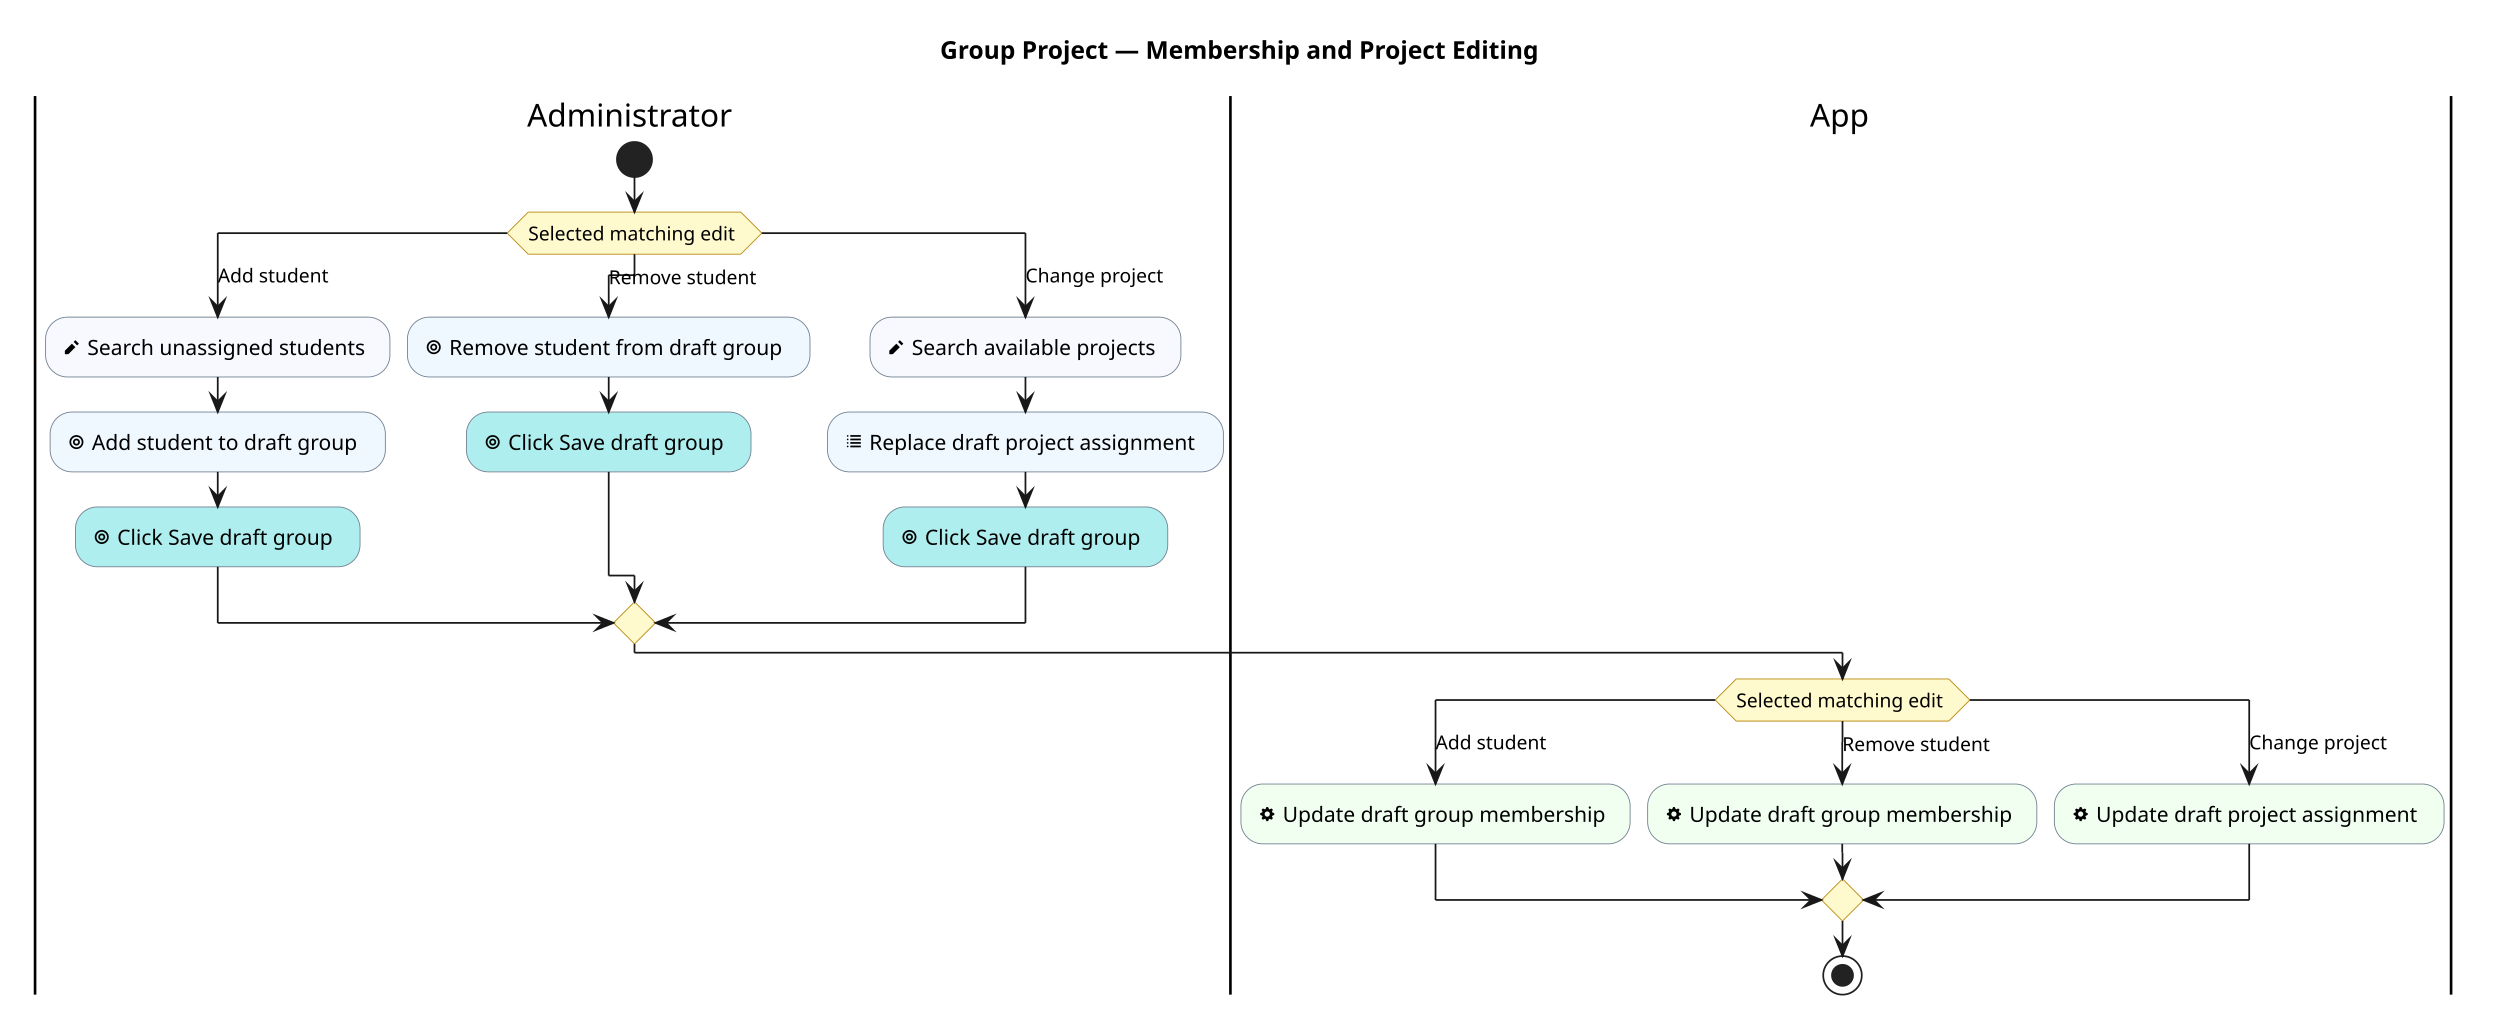
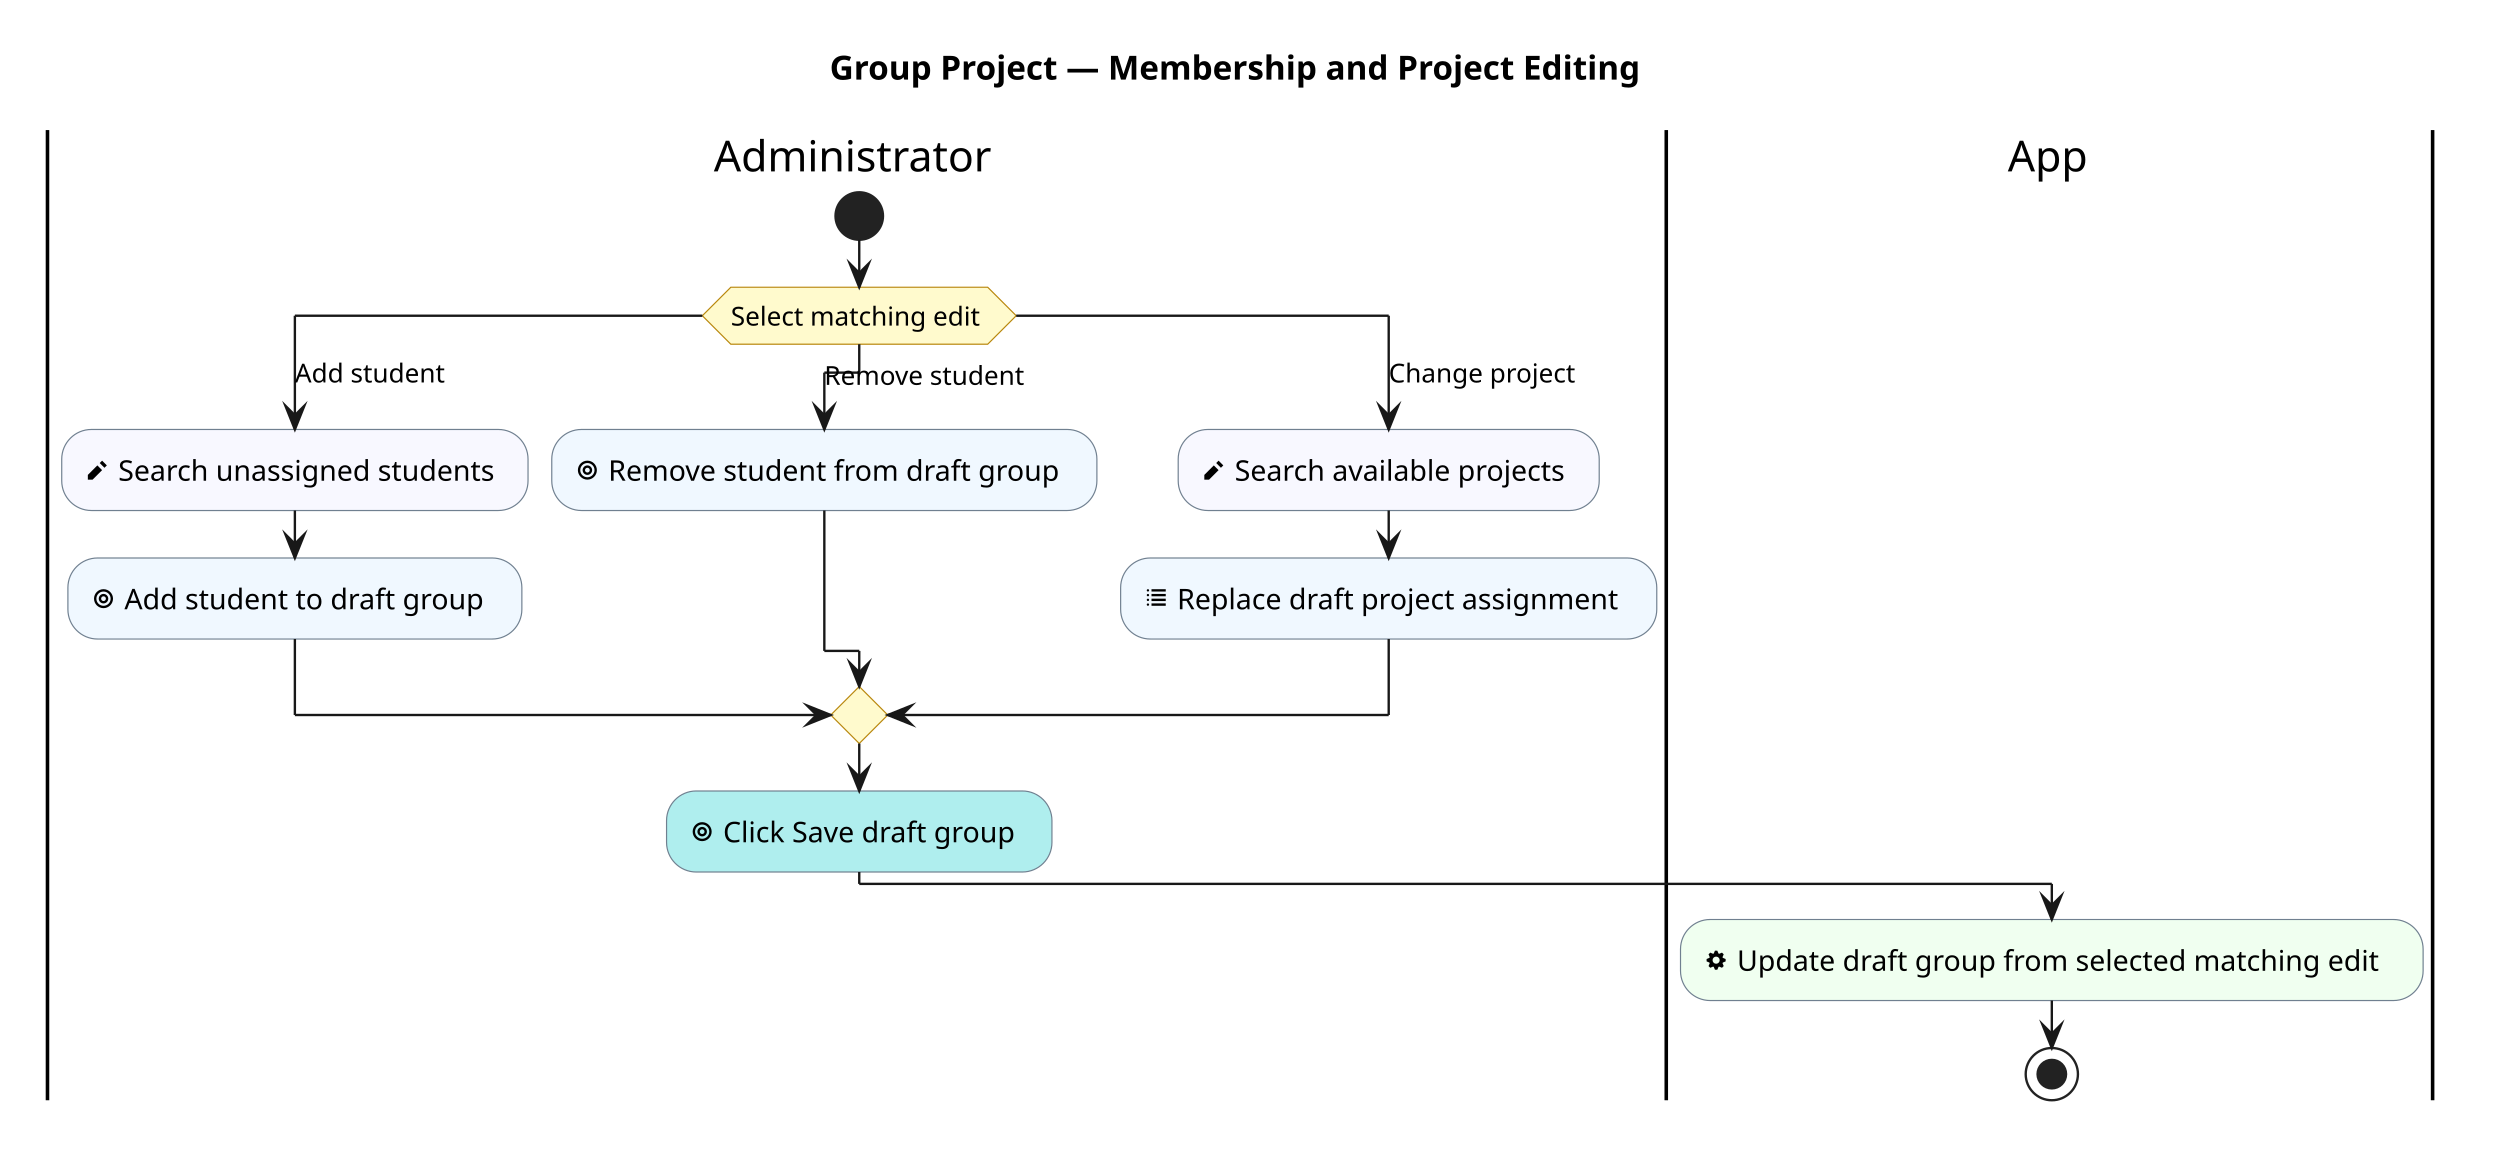
- <svg xmlns="http://www.w3.org/2000/svg" contentStyleType="text/css" data-diagram-type="ACTIVITY" height="588px" preserveAspectRatio="none" style="width:1426px;height:588px;background:#FFFFFF;" version="1.1" viewBox="0 0 1426 588" width="1426px" zoomAndPan="magnify">
+ <svg xmlns="http://www.w3.org/2000/svg" contentStyleType="text/css" data-diagram-type="ACTIVITY" height="484px" preserveAspectRatio="none" style="width:1053px;height:484px;background:#FFFFFF;" version="1.1" viewBox="0 0 1053 484" width="1053px" zoomAndPan="magnify">
  <defs />
  <g>
    <g class="title" data-source-line="2">
-       <text fill="#000000" font-family="sans-serif" font-size="14" font-weight="700" lengthAdjust="spacing" textLength="352.529" x="536.207" y="33.535">Group Project — Membership and Project Editing</text>
+       <text fill="#000000" font-family="sans-serif" font-size="14" font-weight="700" lengthAdjust="spacing" textLength="352.529" x="349.468" y="33.535">Group Project — Membership and Project Editing</text>
    </g>
-     <rect fill="none" height="21.199" style="stroke:none;stroke-width:1;" width="1379.943" x="20" y="54.785" />
+     <rect fill="none" height="21.199" style="stroke:none;stroke-width:1;" width="1006.465" x="20" y="54.785" />
    <ellipse cx="361.916" cy="90.984" fill="#222222" rx="10" ry="10" style="stroke:#222222;stroke-width:1;" />
-     <polygon fill="#FFFACD" points="301.29,120.984,422.542,120.984,434.542,132.984,422.542,144.984,301.29,144.984,289.29,132.984,301.29,120.984" style="stroke:#B8860B;stroke-width:0.5;stroke-linejoin:miter;stroke-miterlimit:10;" />
-     <text fill="#000000" font-family="sans-serif" font-size="11" lengthAdjust="spacing" textLength="121.252" x="301.29" y="137.142">Selected matching edit</text>
+     <polygon fill="#FFFACD" points="307.816,120.984,416.016,120.984,428.016,132.984,416.016,144.984,307.816,144.984,295.816,132.984,307.816,120.984" style="stroke:#B8860B;stroke-width:0.5;stroke-linejoin:miter;stroke-miterlimit:10;" />
+     <text fill="#000000" font-family="sans-serif" font-size="11" lengthAdjust="spacing" textLength="108.201" x="307.816" y="137.142">Select matching edit</text>
    <rect fill="#F8F8FF" height="34.133" rx="12.5" ry="12.5" style="stroke:#708090;stroke-width:0.5;" width="196.406" x="26" y="180.894" />
    <path d="M43,194.027 L42,195.027 L44,197.027 L45,196.027 L43,194.027 M41,196.027 L37,200.027 L37,202.027 L39,202.027 L43,198.027 L41,196.027" fill="#000000" />
    <text fill="#000000" font-family="sans-serif" font-size="12" lengthAdjust="spacing" textLength="162.609" x="49.797" y="202.496">Search unassigned students</text>
    <rect fill="#F0F8FF" height="34.133" rx="12.5" ry="12.5" style="stroke:#708090;stroke-width:0.5;" width="191.209" x="28.599" y="235.027" />
    <path d="M43.599,248.16 C41.399,248.16 39.599,249.96 39.599,252.16 C39.599,254.36 41.399,256.16 43.599,256.16 C45.799,256.16 47.599,254.36 47.599,252.16 C47.599,249.96 45.799,248.16 43.599,248.16 M43.599,249.16 C45.259,249.16 46.599,250.5 46.599,252.16 C46.599,253.82 45.259,255.16 43.599,255.16 C41.939,255.16 40.599,253.82 40.599,252.16 C40.599,250.5 41.939,249.16 43.599,249.16 M43.599,250.16 C42.499,250.16 41.599,251.06 41.599,252.16 C41.599,253.26 42.499,254.16 43.599,254.16 C44.699,254.16 45.599,253.26 45.599,252.16 C45.599,251.06 44.699,250.16 43.599,250.16 M43.599,251.16 C44.159,251.16 44.599,251.6 44.599,252.16 C44.599,252.72 44.159,253.16 43.599,253.16 C43.039,253.16 42.599,252.72 42.599,252.16 C42.599,251.6 43.039,251.16 43.599,251.16" fill="#000000" />
    <text fill="#000000" font-family="sans-serif" font-size="12" lengthAdjust="spacing" textLength="157.412" x="52.395" y="256.629">Add student to draft group</text>
-     <rect fill="#AFEEEE" height="34.133" rx="12.5" ry="12.5" style="stroke:#708090;stroke-width:0.5;" width="162.328" x="43.039" y="289.16" />
-     <path d="M58.039,302.293 C55.839,302.293 54.039,304.093 54.039,306.293 C54.039,308.493 55.839,310.293 58.039,310.293 C60.239,310.293 62.039,308.493 62.039,306.293 C62.039,304.093 60.239,302.293 58.039,302.293 M58.039,303.293 C59.699,303.293 61.039,304.633 61.039,306.293 C61.039,307.953 59.699,309.293 58.039,309.293 C56.379,309.293 55.039,307.953 55.039,306.293 C55.039,304.633 56.379,303.293 58.039,303.293 M58.039,304.293 C56.939,304.293 56.039,305.193 56.039,306.293 C56.039,307.393 56.939,308.293 58.039,308.293 C59.139,308.293 60.039,307.393 60.039,306.293 C60.039,305.193 59.139,304.293 58.039,304.293 M58.039,305.293 C58.599,305.293 59.039,305.733 59.039,306.293 C59.039,306.853 58.599,307.293 58.039,307.293 C57.479,307.293 57.039,306.853 57.039,306.293 C57.039,305.733 57.479,305.293 58.039,305.293" fill="#000000" />
-     <text fill="#000000" font-family="sans-serif" font-size="12" lengthAdjust="spacing" textLength="128.531" x="66.836" y="310.762">Click Save draft group</text>
    <rect fill="#F0F8FF" height="34.133" rx="12.5" ry="12.5" style="stroke:#708090;stroke-width:0.5;" width="229.606" x="232.406" y="180.894" />
    <path d="M247.406,194.027 C245.206,194.027 243.406,195.827 243.406,198.027 C243.406,200.227 245.206,202.027 247.406,202.027 C249.606,202.027 251.406,200.227 251.406,198.027 C251.406,195.827 249.606,194.027 247.406,194.027 M247.406,195.027 C249.066,195.027 250.406,196.367 250.406,198.027 C250.406,199.687 249.066,201.027 247.406,201.027 C245.746,201.027 244.406,199.687 244.406,198.027 C244.406,196.367 245.746,195.027 247.406,195.027 M247.406,196.027 C246.306,196.027 245.406,196.927 245.406,198.027 C245.406,199.127 246.306,200.027 247.406,200.027 C248.506,200.027 249.406,199.127 249.406,198.027 C249.406,196.927 248.506,196.027 247.406,196.027 M247.406,197.027 C247.966,197.027 248.406,197.467 248.406,198.027 C248.406,198.587 247.966,199.027 247.406,199.027 C246.846,199.027 246.406,198.587 246.406,198.027 C246.406,197.467 246.846,197.027 247.406,197.027" fill="#000000" />
    <text fill="#000000" font-family="sans-serif" font-size="12" lengthAdjust="spacing" textLength="195.809" x="256.203" y="202.496">Remove student from draft group</text>
-     <rect fill="#AFEEEE" height="34.133" rx="12.5" ry="12.5" style="stroke:#708090;stroke-width:0.5;" width="162.328" x="266.045" y="235.027" />
-     <path d="M281.045,248.16 C278.845,248.16 277.045,249.96 277.045,252.16 C277.045,254.36 278.845,256.16 281.045,256.16 C283.245,256.16 285.045,254.36 285.045,252.16 C285.045,249.96 283.245,248.16 281.045,248.16 M281.045,249.16 C282.705,249.16 284.045,250.5 284.045,252.16 C284.045,253.82 282.705,255.16 281.045,255.16 C279.385,255.16 278.045,253.82 278.045,252.16 C278.045,250.5 279.385,249.16 281.045,249.16 M281.045,250.16 C279.945,250.16 279.045,251.06 279.045,252.16 C279.045,253.26 279.945,254.16 281.045,254.16 C282.145,254.16 283.045,253.26 283.045,252.16 C283.045,251.06 282.145,250.16 281.045,250.16 M281.045,251.16 C281.605,251.16 282.045,251.6 282.045,252.16 C282.045,252.72 281.605,253.16 281.045,253.16 C280.485,253.16 280.045,252.72 280.045,252.16 C280.045,251.6 280.485,251.16 281.045,251.16" fill="#000000" />
-     <text fill="#000000" font-family="sans-serif" font-size="12" lengthAdjust="spacing" textLength="128.531" x="289.842" y="256.629">Click Save draft group</text>
    <rect fill="#F8F8FF" height="34.133" rx="12.5" ry="12.5" style="stroke:#708090;stroke-width:0.5;" width="177.328" x="496.258" y="180.894" />
    <path d="M513.258,194.027 L512.258,195.027 L514.258,197.027 L515.258,196.027 L513.258,194.027 M511.258,196.027 L507.258,200.027 L507.258,202.027 L509.258,202.027 L513.258,198.027 L511.258,196.027" fill="#000000" />
    <text fill="#000000" font-family="sans-serif" font-size="12" lengthAdjust="spacing" textLength="143.531" x="520.055" y="202.496">Search available projects</text>
    <rect fill="#F0F8FF" height="34.133" rx="12.5" ry="12.5" style="stroke:#708090;stroke-width:0.5;" width="225.82" x="472.012" y="235.027" />
    <path d="M483.512,248.16 C483.232,248.16 483.012,248.38 483.012,248.66 C483.012,248.94 483.232,249.16 483.512,249.16 C483.792,249.16 484.012,248.94 484.012,248.66 C484.012,248.38 483.792,248.16 483.512,248.16 M485.012,248.16 L485.012,249.16 L491.012,249.16 L491.012,248.16 L485.012,248.16 M483.512,250.16 C483.232,250.16 483.012,250.38 483.012,250.66 C483.012,250.94 483.232,251.16 483.512,251.16 C483.792,251.16 484.012,250.94 484.012,250.66 C484.012,250.38 483.792,250.16 483.512,250.16 M485.012,250.16 L485.012,251.16 L491.012,251.16 L491.012,250.16 L485.012,250.16 M483.512,252.16 C483.232,252.16 483.012,252.38 483.012,252.66 C483.012,252.94 483.232,253.16 483.512,253.16 C483.792,253.16 484.012,252.94 484.012,252.66 C484.012,252.38 483.792,252.16 483.512,252.16 M485.012,252.16 L485.012,253.16 L491.012,253.16 L491.012,252.16 L485.012,252.16 M483.512,254.16 C483.232,254.16 483.012,254.38 483.012,254.66 C483.012,254.94 483.232,255.16 483.512,255.16 C483.792,255.16 484.012,254.94 484.012,254.66 C484.012,254.38 483.792,254.16 483.512,254.16 M485.012,254.16 L485.012,255.16 L491.012,255.16 L491.012,254.16 L485.012,254.16" fill="#000000" />
    <text fill="#000000" font-family="sans-serif" font-size="12" lengthAdjust="spacing" textLength="192.023" x="495.809" y="256.629">Replace draft project assignment</text>
-     <rect fill="#AFEEEE" height="34.133" rx="12.5" ry="12.5" style="stroke:#708090;stroke-width:0.5;" width="162.328" x="503.758" y="289.16" />
-     <path d="M518.758,302.293 C516.558,302.293 514.758,304.093 514.758,306.293 C514.758,308.493 516.558,310.293 518.758,310.293 C520.958,310.293 522.758,308.493 522.758,306.293 C522.758,304.093 520.958,302.293 518.758,302.293 M518.758,303.293 C520.418,303.293 521.758,304.633 521.758,306.293 C521.758,307.953 520.418,309.293 518.758,309.293 C517.098,309.293 515.758,307.953 515.758,306.293 C515.758,304.633 517.098,303.293 518.758,303.293 M518.758,304.293 C517.658,304.293 516.758,305.193 516.758,306.293 C516.758,307.393 517.658,308.293 518.758,308.293 C519.858,308.293 520.758,307.393 520.758,306.293 C520.758,305.193 519.858,304.293 518.758,304.293 M518.758,305.293 C519.318,305.293 519.758,305.733 519.758,306.293 C519.758,306.853 519.318,307.293 518.758,307.293 C518.198,307.293 517.758,306.853 517.758,306.293 C517.758,305.733 518.198,305.293 518.758,305.293" fill="#000000" />
-     <text fill="#000000" font-family="sans-serif" font-size="12" lengthAdjust="spacing" textLength="128.531" x="527.555" y="310.762">Click Save draft group</text>
-     <polygon fill="#FFFACD" points="361.916,343.293,361.916,343.293,373.916,355.293,361.916,367.293,361.916,367.293,349.916,355.293,361.916,343.293" style="stroke:#B8860B;stroke-width:0.5;stroke-linejoin:miter;stroke-miterlimit:10;" />
-     <line style="stroke:#000000;stroke-width:1.5;" x1="20" x2="20" y1="54.785" y2="567.336" />
-     <polygon fill="#FFFACD" points="990.338,387.293,1111.59,387.293,1123.59,399.293,1111.59,411.293,990.338,411.293,978.338,399.293,990.338,387.293" style="stroke:#B8860B;stroke-width:0.5;stroke-linejoin:miter;stroke-miterlimit:10;" />
-     <text fill="#000000" font-family="sans-serif" font-size="11" lengthAdjust="spacing" textLength="121.252" x="990.338" y="403.45">Selected matching edit</text>
-     <rect fill="#F0FFF0" height="34.133" rx="12.5" ry="12.5" style="stroke:#708090;stroke-width:0.5;" width="221.988" x="707.832" y="447.203" />
-     <path d="M722.332,460.336 L721.832,461.526 C721.732,461.556 721.642,461.606 721.552,461.656 L720.362,461.156 L719.642,461.876 L720.142,463.066 C720.092,463.166 720.052,463.246 720.012,463.346 L718.822,463.846 L718.822,464.846 L720.012,465.346 C720.052,465.446 720.092,465.526 720.142,465.626 L719.642,466.816 L720.362,467.536 L721.552,467.036 C721.642,467.076 721.732,467.126 721.832,467.166 L722.332,468.356 L723.332,468.356 L723.832,467.166 C723.922,467.126 724.022,467.086 724.112,467.036 L725.302,467.536 L726.022,466.816 L725.522,465.626 C725.562,465.536 725.612,465.436 725.652,465.346 L726.842,464.846 L726.842,463.846 L725.652,463.346 C725.622,463.256 725.572,463.156 725.522,463.066 L726.022,461.876 L725.302,461.156 L724.112,461.656 C724.022,461.616 723.922,461.566 723.832,461.526 L723.332,460.336 L722.332,460.336 M722.832,462.836 C723.662,462.836 724.332,463.506 724.332,464.336 C724.332,465.166 723.662,465.836 722.832,465.836 C722.002,465.836 721.332,465.166 721.332,464.336 C721.332,463.506 722.002,462.836 722.832,462.836" fill="#000000" />
-     <text fill="#000000" font-family="sans-serif" font-size="12" lengthAdjust="spacing" textLength="188.191" x="731.629" y="468.805">Update draft group membership</text>
-     <rect fill="#F0FFF0" height="34.133" rx="12.5" ry="12.5" style="stroke:#708090;stroke-width:0.5;" width="221.988" x="939.82" y="447.203" />
-     <path d="M954.32,460.336 L953.82,461.526 C953.72,461.556 953.63,461.606 953.54,461.656 L952.35,461.156 L951.63,461.876 L952.13,463.066 C952.08,463.166 952.04,463.246 952,463.346 L950.81,463.846 L950.81,464.846 L952,465.346 C952.04,465.446 952.08,465.526 952.13,465.626 L951.63,466.816 L952.35,467.536 L953.54,467.036 C953.63,467.076 953.72,467.126 953.82,467.166 L954.32,468.356 L955.32,468.356 L955.82,467.166 C955.91,467.126 956.01,467.086 956.1,467.036 L957.29,467.536 L958.01,466.816 L957.51,465.626 C957.55,465.536 957.6,465.436 957.64,465.346 L958.83,464.846 L958.83,463.846 L957.64,463.346 C957.61,463.256 957.56,463.156 957.51,463.066 L958.01,461.876 L957.29,461.156 L956.1,461.656 C956.01,461.616 955.91,461.566 955.82,461.526 L955.32,460.336 L954.32,460.336 M954.82,462.836 C955.65,462.836 956.32,463.506 956.32,464.336 C956.32,465.166 955.65,465.836 954.82,465.836 C953.99,465.836 953.32,465.166 953.32,464.336 C953.32,463.506 953.99,462.836 954.82,462.836" fill="#000000" />
-     <text fill="#000000" font-family="sans-serif" font-size="12" lengthAdjust="spacing" textLength="188.191" x="963.617" y="468.805">Update draft group membership</text>
-     <rect fill="#F0FFF0" height="34.133" rx="12.5" ry="12.5" style="stroke:#708090;stroke-width:0.5;" width="222.287" x="1171.809" y="447.203" />
-     <path d="M1186.309,460.336 L1185.809,461.526 C1185.709,461.556 1185.619,461.606 1185.529,461.656 L1184.339,461.156 L1183.619,461.876 L1184.119,463.066 C1184.069,463.166 1184.029,463.246 1183.989,463.346 L1182.799,463.846 L1182.799,464.846 L1183.989,465.346 C1184.029,465.446 1184.069,465.526 1184.119,465.626 L1183.619,466.816 L1184.339,467.536 L1185.529,467.036 C1185.619,467.076 1185.709,467.126 1185.809,467.166 L1186.309,468.356 L1187.309,468.356 L1187.809,467.166 C1187.899,467.126 1187.999,467.086 1188.089,467.036 L1189.279,467.536 L1189.999,466.816 L1189.499,465.626 C1189.539,465.536 1189.589,465.436 1189.629,465.346 L1190.819,464.846 L1190.819,463.846 L1189.629,463.346 C1189.599,463.256 1189.549,463.156 1189.499,463.066 L1189.999,461.876 L1189.279,461.156 L1188.089,461.656 C1187.999,461.616 1187.899,461.566 1187.809,461.526 L1187.309,460.336 L1186.309,460.336 M1186.809,462.836 C1187.639,462.836 1188.309,463.506 1188.309,464.336 C1188.309,465.166 1187.639,465.836 1186.809,465.836 C1185.979,465.836 1185.309,465.166 1185.309,464.336 C1185.309,463.506 1185.979,462.836 1186.809,462.836" fill="#000000" />
-     <text fill="#000000" font-family="sans-serif" font-size="12" lengthAdjust="spacing" textLength="188.49" x="1195.605" y="468.805">Update draft project assignment</text>
-     <polygon fill="#FFFACD" points="1050.964,501.336,1050.964,501.336,1062.964,513.336,1050.964,525.336,1050.964,525.336,1038.964,513.336,1050.964,501.336" style="stroke:#B8860B;stroke-width:0.5;stroke-linejoin:miter;stroke-miterlimit:10;" />
-     <ellipse cx="1050.964" cy="556.336" fill="none" rx="11" ry="11" style="stroke:#222222;stroke-width:1;" />
-     <ellipse cx="1050.964" cy="556.336" fill="#222222" rx="6" ry="6" style="stroke:#222222;stroke-width:1;" />
-     <line style="stroke:#000000;stroke-width:1.5;" x1="701.832" x2="701.832" y1="54.785" y2="567.336" />
-     <line style="stroke:#000000;stroke-width:1.5;" x1="1398.096" x2="1398.096" y1="54.785" y2="567.336" />
+     <polygon fill="#FFFACD" points="361.916,289.16,361.916,289.16,373.916,301.16,361.916,313.16,361.916,313.16,349.916,301.16,361.916,289.16" style="stroke:#B8860B;stroke-width:0.5;stroke-linejoin:miter;stroke-miterlimit:10;" />
+     <rect fill="#AFEEEE" height="34.133" rx="12.5" ry="12.5" style="stroke:#708090;stroke-width:0.5;" width="162.328" x="280.752" y="333.16" />
+     <path d="M295.752,346.293 C293.552,346.293 291.752,348.093 291.752,350.293 C291.752,352.493 293.552,354.293 295.752,354.293 C297.952,354.293 299.752,352.493 299.752,350.293 C299.752,348.093 297.952,346.293 295.752,346.293 M295.752,347.293 C297.412,347.293 298.752,348.633 298.752,350.293 C298.752,351.953 297.412,353.293 295.752,353.293 C294.092,353.293 292.752,351.953 292.752,350.293 C292.752,348.633 294.092,347.293 295.752,347.293 M295.752,348.293 C294.652,348.293 293.752,349.193 293.752,350.293 C293.752,351.393 294.652,352.293 295.752,352.293 C296.852,352.293 297.752,351.393 297.752,350.293 C297.752,349.193 296.852,348.293 295.752,348.293 M295.752,349.293 C296.312,349.293 296.752,349.733 296.752,350.293 C296.752,350.853 296.312,351.293 295.752,351.293 C295.192,351.293 294.752,350.853 294.752,350.293 C294.752,349.733 295.192,349.293 295.752,349.293" fill="#000000" />
+     <text fill="#000000" font-family="sans-serif" font-size="12" lengthAdjust="spacing" textLength="128.531" x="304.549" y="354.762">Click Save draft group</text>
+     <line style="stroke:#000000;stroke-width:1.5;" x1="20" x2="20" y1="54.785" y2="463.426" />
+     <rect fill="#F0FFF0" height="34.133" rx="12.5" ry="12.5" style="stroke:#708090;stroke-width:0.5;" width="312.785" x="707.832" y="387.293" />
+     <path d="M722.332,400.426 L721.832,401.616 C721.732,401.646 721.642,401.696 721.552,401.746 L720.362,401.246 L719.642,401.966 L720.142,403.156 C720.092,403.256 720.052,403.336 720.012,403.436 L718.822,403.936 L718.822,404.936 L720.012,405.436 C720.052,405.536 720.092,405.616 720.142,405.716 L719.642,406.906 L720.362,407.626 L721.552,407.126 C721.642,407.166 721.732,407.216 721.832,407.256 L722.332,408.446 L723.332,408.446 L723.832,407.256 C723.922,407.216 724.022,407.176 724.112,407.126 L725.302,407.626 L726.022,406.906 L725.522,405.716 C725.562,405.626 725.612,405.526 725.652,405.436 L726.842,404.936 L726.842,403.936 L725.652,403.436 C725.622,403.346 725.572,403.246 725.522,403.156 L726.022,401.966 L725.302,401.246 L724.112,401.746 C724.022,401.706 723.922,401.656 723.832,401.616 L723.332,400.426 L722.332,400.426 M722.832,402.926 C723.662,402.926 724.332,403.596 724.332,404.426 C724.332,405.256 723.662,405.926 722.832,405.926 C722.002,405.926 721.332,405.256 721.332,404.426 C721.332,403.596 722.002,402.926 722.832,402.926" fill="#000000" />
+     <text fill="#000000" font-family="sans-serif" font-size="12" lengthAdjust="spacing" textLength="278.988" x="731.629" y="408.894">Update draft group from selected matching edit</text>
+     <ellipse cx="864.225" cy="452.426" fill="none" rx="11" ry="11" style="stroke:#222222;stroke-width:1;" />
+     <ellipse cx="864.225" cy="452.426" fill="#222222" rx="6" ry="6" style="stroke:#222222;stroke-width:1;" />
+     <line style="stroke:#000000;stroke-width:1.5;" x1="701.832" x2="701.832" y1="54.785" y2="463.426" />
+     <line style="stroke:#000000;stroke-width:1.5;" x1="1024.617" x2="1024.617" y1="54.785" y2="463.426" />
    <line style="stroke:#181818;stroke-width:1;" x1="124.203" x2="124.203" y1="215.027" y2="235.027" />
    <polygon fill="#181818" points="120.203,225.027,124.203,235.027,128.203,225.027,124.203,229.027" style="stroke:#181818;stroke-width:1;stroke-linejoin:miter;stroke-miterlimit:10;" />
-     <line style="stroke:#181818;stroke-width:1;" x1="124.203" x2="124.203" y1="269.16" y2="289.16" />
-     <polygon fill="#181818" points="120.203,279.16,124.203,289.16,128.203,279.16,124.203,283.16" style="stroke:#181818;stroke-width:1;stroke-linejoin:miter;stroke-miterlimit:10;" />
-     <line style="stroke:#181818;stroke-width:1;" x1="347.209" x2="347.209" y1="215.027" y2="235.027" />
-     <polygon fill="#181818" points="343.209,225.027,347.209,235.027,351.209,225.027,347.209,229.027" style="stroke:#181818;stroke-width:1;stroke-linejoin:miter;stroke-miterlimit:10;" />
    <line style="stroke:#181818;stroke-width:1;" x1="584.922" x2="584.922" y1="215.027" y2="235.027" />
    <polygon fill="#181818" points="580.922,225.027,584.922,235.027,588.922,225.027,584.922,229.027" style="stroke:#181818;stroke-width:1;stroke-linejoin:miter;stroke-miterlimit:10;" />
-     <line style="stroke:#181818;stroke-width:1;" x1="584.922" x2="584.922" y1="269.16" y2="289.16" />
-     <polygon fill="#181818" points="580.922,279.16,584.922,289.16,588.922,279.16,584.922,283.16" style="stroke:#181818;stroke-width:1;stroke-linejoin:miter;stroke-miterlimit:10;" />
-     <line style="stroke:#181818;stroke-width:1;" x1="289.29" x2="124.203" y1="132.984" y2="132.984" />
+     <line style="stroke:#181818;stroke-width:1;" x1="295.816" x2="124.203" y1="132.984" y2="132.984" />
    <line style="stroke:#181818;stroke-width:1;" x1="124.203" x2="124.203" y1="132.984" y2="180.894" />
    <polygon fill="#181818" points="120.203,170.894,124.203,180.894,128.203,170.894,124.203,174.894" style="stroke:#181818;stroke-width:1;stroke-linejoin:miter;stroke-miterlimit:10;" />
    <text fill="#000000" font-family="sans-serif" font-size="11" lengthAdjust="spacing" textLength="65.457" x="124.203" y="161.097">Add student</text>
-     <line style="stroke:#181818;stroke-width:1;" x1="434.542" x2="584.922" y1="132.984" y2="132.984" />
+     <line style="stroke:#181818;stroke-width:1;" x1="428.016" x2="584.922" y1="132.984" y2="132.984" />
    <line style="stroke:#181818;stroke-width:1;" x1="584.922" x2="584.922" y1="132.984" y2="180.894" />
    <polygon fill="#181818" points="580.922,170.894,584.922,180.894,588.922,170.894,584.922,174.894" style="stroke:#181818;stroke-width:1;stroke-linejoin:miter;stroke-miterlimit:10;" />
    <text fill="#000000" font-family="sans-serif" font-size="11" lengthAdjust="spacing" textLength="81.211" x="584.922" y="161.097">Change project</text>
    <line style="stroke:#181818;stroke-width:1;" x1="361.916" x2="361.916" y1="144.984" y2="156.954" />
    <line style="stroke:#181818;stroke-width:1;" x1="361.916" x2="347.209" y1="156.954" y2="156.954" />
    <line style="stroke:#181818;stroke-width:1;" x1="347.209" x2="347.209" y1="156.954" y2="180.894" />
    <polygon fill="#181818" points="343.209,170.894,347.209,180.894,351.209,170.894,347.209,174.894" style="stroke:#181818;stroke-width:1;stroke-linejoin:miter;stroke-miterlimit:10;" />
    <text fill="#000000" font-family="sans-serif" font-size="11" lengthAdjust="spacing" textLength="85.954" x="347.209" y="162.097">Remove student</text>
-     <line style="stroke:#181818;stroke-width:1;" x1="124.203" x2="124.203" y1="323.293" y2="355.293" />
-     <line style="stroke:#181818;stroke-width:1;" x1="124.203" x2="349.916" y1="355.293" y2="355.293" />
-     <polygon fill="#181818" points="339.916,351.293,349.916,355.293,339.916,359.293,343.916,355.293" style="stroke:#181818;stroke-width:1;stroke-linejoin:miter;stroke-miterlimit:10;" />
-     <line style="stroke:#181818;stroke-width:1;" x1="584.922" x2="584.922" y1="323.293" y2="355.293" />
-     <line style="stroke:#181818;stroke-width:1;" x1="584.922" x2="373.916" y1="355.293" y2="355.293" />
-     <polygon fill="#181818" points="383.916,351.293,373.916,355.293,383.916,359.293,379.916,355.293" style="stroke:#181818;stroke-width:1;stroke-linejoin:miter;stroke-miterlimit:10;" />
-     <line style="stroke:#181818;stroke-width:1;" x1="347.209" x2="347.209" y1="269.16" y2="328.293" />
-     <line style="stroke:#181818;stroke-width:1;" x1="347.209" x2="361.916" y1="328.293" y2="328.293" />
-     <line style="stroke:#181818;stroke-width:1;" x1="361.916" x2="361.916" y1="328.293" y2="343.293" />
-     <polygon fill="#181818" points="357.916,333.293,361.916,343.293,365.916,333.293,361.916,337.293" style="stroke:#181818;stroke-width:1;stroke-linejoin:miter;stroke-miterlimit:10;" />
+     <line style="stroke:#181818;stroke-width:1;" x1="124.203" x2="124.203" y1="269.16" y2="301.16" />
+     <line style="stroke:#181818;stroke-width:1;" x1="124.203" x2="349.916" y1="301.16" y2="301.16" />
+     <polygon fill="#181818" points="339.916,297.16,349.916,301.16,339.916,305.16,343.916,301.16" style="stroke:#181818;stroke-width:1;stroke-linejoin:miter;stroke-miterlimit:10;" />
+     <line style="stroke:#181818;stroke-width:1;" x1="584.922" x2="584.922" y1="269.16" y2="301.16" />
+     <line style="stroke:#181818;stroke-width:1;" x1="584.922" x2="373.916" y1="301.16" y2="301.16" />
+     <polygon fill="#181818" points="383.916,297.16,373.916,301.16,383.916,305.16,379.916,301.16" style="stroke:#181818;stroke-width:1;stroke-linejoin:miter;stroke-miterlimit:10;" />
+     <line style="stroke:#181818;stroke-width:1;" x1="347.209" x2="347.209" y1="215.027" y2="274.16" />
+     <line style="stroke:#181818;stroke-width:1;" x1="347.209" x2="361.916" y1="274.16" y2="274.16" />
+     <line style="stroke:#181818;stroke-width:1;" x1="361.916" x2="361.916" y1="274.16" y2="289.16" />
+     <polygon fill="#181818" points="357.916,279.16,361.916,289.16,365.916,279.16,361.916,283.16" style="stroke:#181818;stroke-width:1;stroke-linejoin:miter;stroke-miterlimit:10;" />
    <line style="stroke:#181818;stroke-width:1;" x1="361.916" x2="361.916" y1="100.984" y2="120.984" />
    <polygon fill="#181818" points="357.916,110.984,361.916,120.984,365.916,110.984,361.916,114.984" style="stroke:#181818;stroke-width:1;stroke-linejoin:miter;stroke-miterlimit:10;" />
-     <line style="stroke:#181818;stroke-width:1;" x1="978.338" x2="818.826" y1="399.293" y2="399.293" />
-     <line style="stroke:#181818;stroke-width:1;" x1="818.826" x2="818.826" y1="399.293" y2="447.203" />
-     <polygon fill="#181818" points="814.826,437.203,818.826,447.203,822.826,437.203,818.826,441.203" style="stroke:#181818;stroke-width:1;stroke-linejoin:miter;stroke-miterlimit:10;" />
-     <text fill="#000000" font-family="sans-serif" font-size="11" lengthAdjust="spacing" textLength="65.457" x="818.826" y="427.405">Add student</text>
-     <line style="stroke:#181818;stroke-width:1;" x1="1123.59" x2="1282.952" y1="399.293" y2="399.293" />
-     <line style="stroke:#181818;stroke-width:1;" x1="1282.952" x2="1282.952" y1="399.293" y2="447.203" />
-     <polygon fill="#181818" points="1278.952,437.203,1282.952,447.203,1286.952,437.203,1282.952,441.203" style="stroke:#181818;stroke-width:1;stroke-linejoin:miter;stroke-miterlimit:10;" />
-     <text fill="#000000" font-family="sans-serif" font-size="11" lengthAdjust="spacing" textLength="81.211" x="1282.952" y="427.405">Change project</text>
-     <line style="stroke:#181818;stroke-width:1;" x1="1050.964" x2="1050.964" y1="411.293" y2="423.263" />
-     <line style="stroke:#181818;stroke-width:1;" x1="1050.964" x2="1050.814" y1="423.263" y2="423.263" />
-     <line style="stroke:#181818;stroke-width:1;" x1="1050.814" x2="1050.814" y1="423.263" y2="447.203" />
-     <polygon fill="#181818" points="1046.814,437.203,1050.814,447.203,1054.814,437.203,1050.814,441.203" style="stroke:#181818;stroke-width:1;stroke-linejoin:miter;stroke-miterlimit:10;" />
-     <text fill="#000000" font-family="sans-serif" font-size="11" lengthAdjust="spacing" textLength="85.954" x="1050.814" y="428.405">Remove student</text>
-     <line style="stroke:#181818;stroke-width:1;" x1="818.826" x2="818.826" y1="481.336" y2="513.336" />
-     <line style="stroke:#181818;stroke-width:1;" x1="818.826" x2="1038.964" y1="513.336" y2="513.336" />
-     <polygon fill="#181818" points="1028.964,509.336,1038.964,513.336,1028.964,517.336,1032.964,513.336" style="stroke:#181818;stroke-width:1;stroke-linejoin:miter;stroke-miterlimit:10;" />
-     <line style="stroke:#181818;stroke-width:1;" x1="1282.952" x2="1282.952" y1="481.336" y2="513.336" />
-     <line style="stroke:#181818;stroke-width:1;" x1="1282.952" x2="1062.964" y1="513.336" y2="513.336" />
-     <polygon fill="#181818" points="1072.964,509.336,1062.964,513.336,1072.964,517.336,1068.964,513.336" style="stroke:#181818;stroke-width:1;stroke-linejoin:miter;stroke-miterlimit:10;" />
-     <line style="stroke:#181818;stroke-width:1;" x1="1050.814" x2="1050.814" y1="481.336" y2="486.336" />
-     <line style="stroke:#181818;stroke-width:1;" x1="1050.814" x2="1050.964" y1="486.336" y2="486.336" />
-     <line style="stroke:#181818;stroke-width:1;" x1="1050.964" x2="1050.964" y1="486.336" y2="501.336" />
-     <polygon fill="#181818" points="1046.964,491.336,1050.964,501.336,1054.964,491.336,1050.964,495.336" style="stroke:#181818;stroke-width:1;stroke-linejoin:miter;stroke-miterlimit:10;" />
-     <line style="stroke:#181818;stroke-width:1;" x1="1050.964" x2="1050.964" y1="525.336" y2="545.336" />
-     <polygon fill="#181818" points="1046.964,535.336,1050.964,545.336,1054.964,535.336,1050.964,539.336" style="stroke:#181818;stroke-width:1;stroke-linejoin:miter;stroke-miterlimit:10;" />
+     <line style="stroke:#181818;stroke-width:1;" x1="361.916" x2="361.916" y1="313.16" y2="333.16" />
+     <polygon fill="#181818" points="357.916,323.16,361.916,333.16,365.916,323.16,361.916,327.16" style="stroke:#181818;stroke-width:1;stroke-linejoin:miter;stroke-miterlimit:10;" />
+     <line style="stroke:#181818;stroke-width:1;" x1="864.225" x2="864.225" y1="421.426" y2="441.426" />
+     <polygon fill="#181818" points="860.225,431.426,864.225,441.426,868.225,431.426,864.225,435.426" style="stroke:#181818;stroke-width:1;stroke-linejoin:miter;stroke-miterlimit:10;" />
    <line style="stroke:#181818;stroke-width:1;" x1="361.916" x2="361.916" y1="367.293" y2="372.293" />
-     <line style="stroke:#181818;stroke-width:1;" x1="361.916" x2="1050.964" y1="372.293" y2="372.293" />
-     <line style="stroke:#181818;stroke-width:1;" x1="1050.964" x2="1050.964" y1="372.293" y2="387.293" />
-     <polygon fill="#181818" points="1046.964,377.293,1050.964,387.293,1054.964,377.293,1050.964,381.293" style="stroke:#181818;stroke-width:1;stroke-linejoin:miter;stroke-miterlimit:10;" />
+     <line style="stroke:#181818;stroke-width:1;" x1="361.916" x2="864.225" y1="372.293" y2="372.293" />
+     <line style="stroke:#181818;stroke-width:1;" x1="864.225" x2="864.225" y1="372.293" y2="387.293" />
+     <polygon fill="#181818" points="860.225,377.293,864.225,387.293,868.225,377.293,864.225,381.293" style="stroke:#181818;stroke-width:1;stroke-linejoin:miter;stroke-miterlimit:10;" />
    <text fill="#000000" font-family="sans-serif" font-size="18" lengthAdjust="spacing" textLength="120.498" x="300.667" y="72.188">Administrator</text>
-     <text fill="#000000" font-family="sans-serif" font-size="18" lengthAdjust="spacing" textLength="35.077" x="1032.425" y="72.188">App</text>
+     <text fill="#000000" font-family="sans-serif" font-size="18" lengthAdjust="spacing" textLength="35.077" x="845.686" y="72.188">App</text>
  </g>
</svg>
